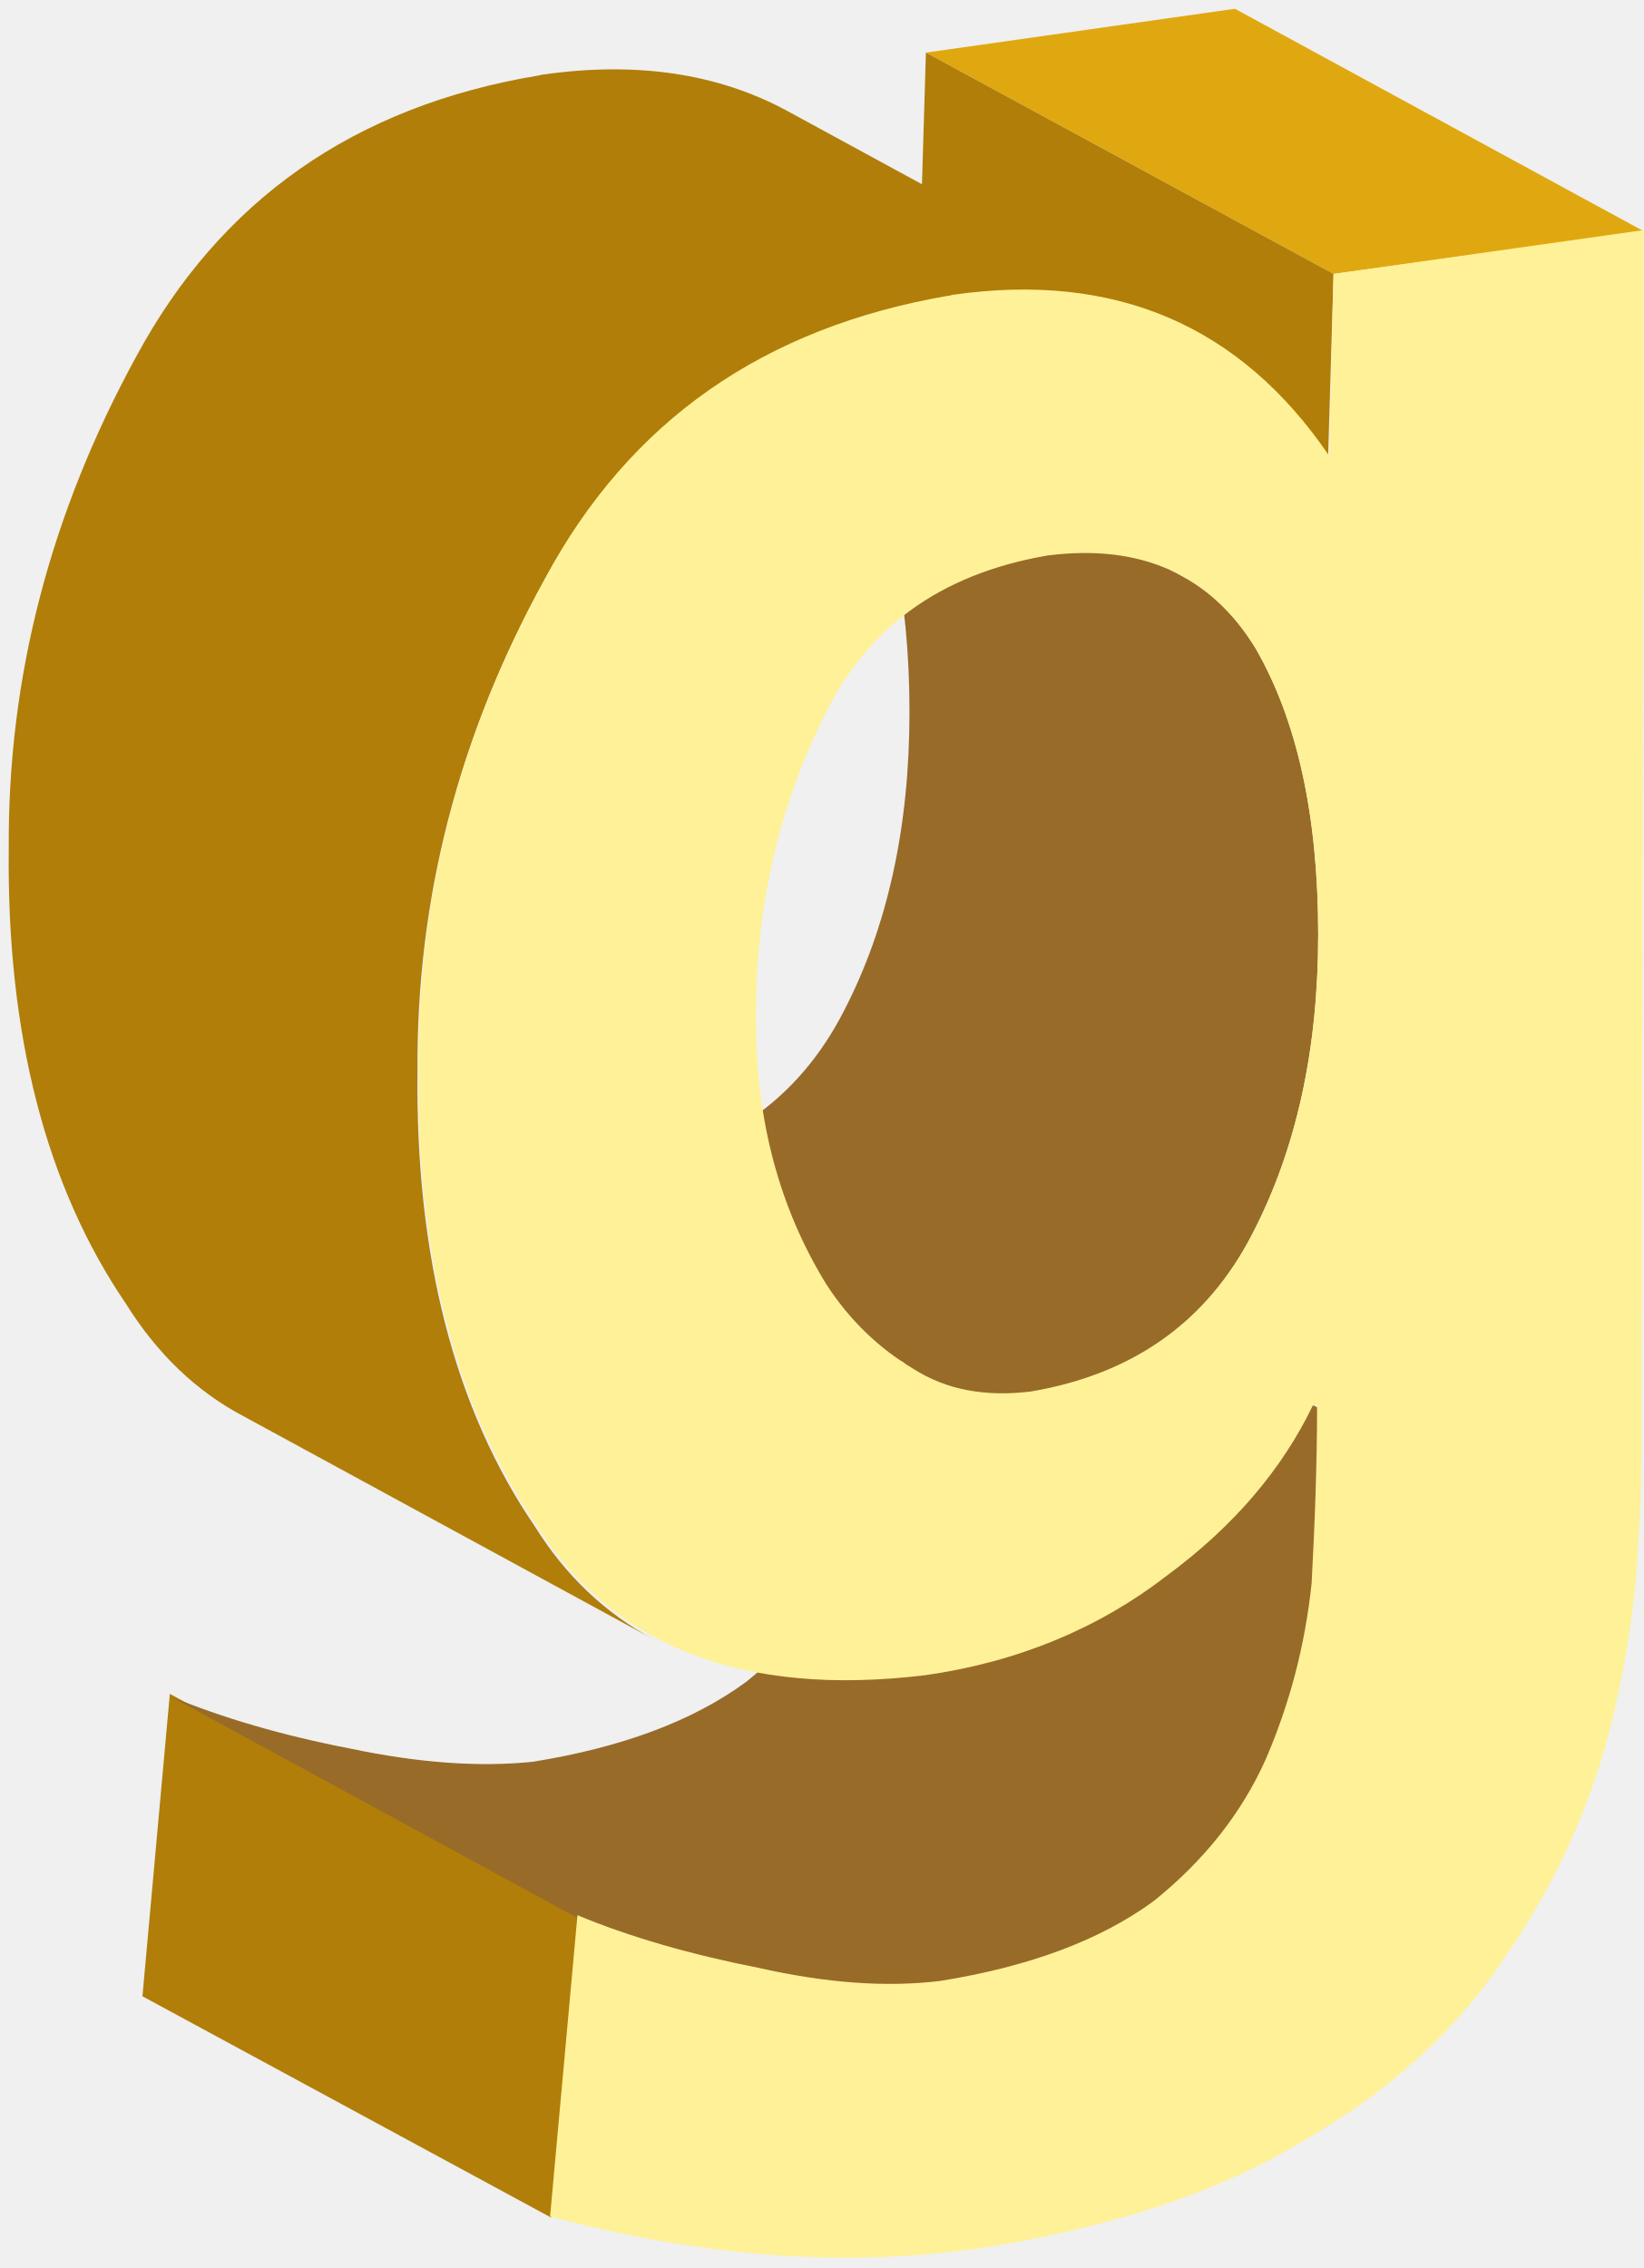
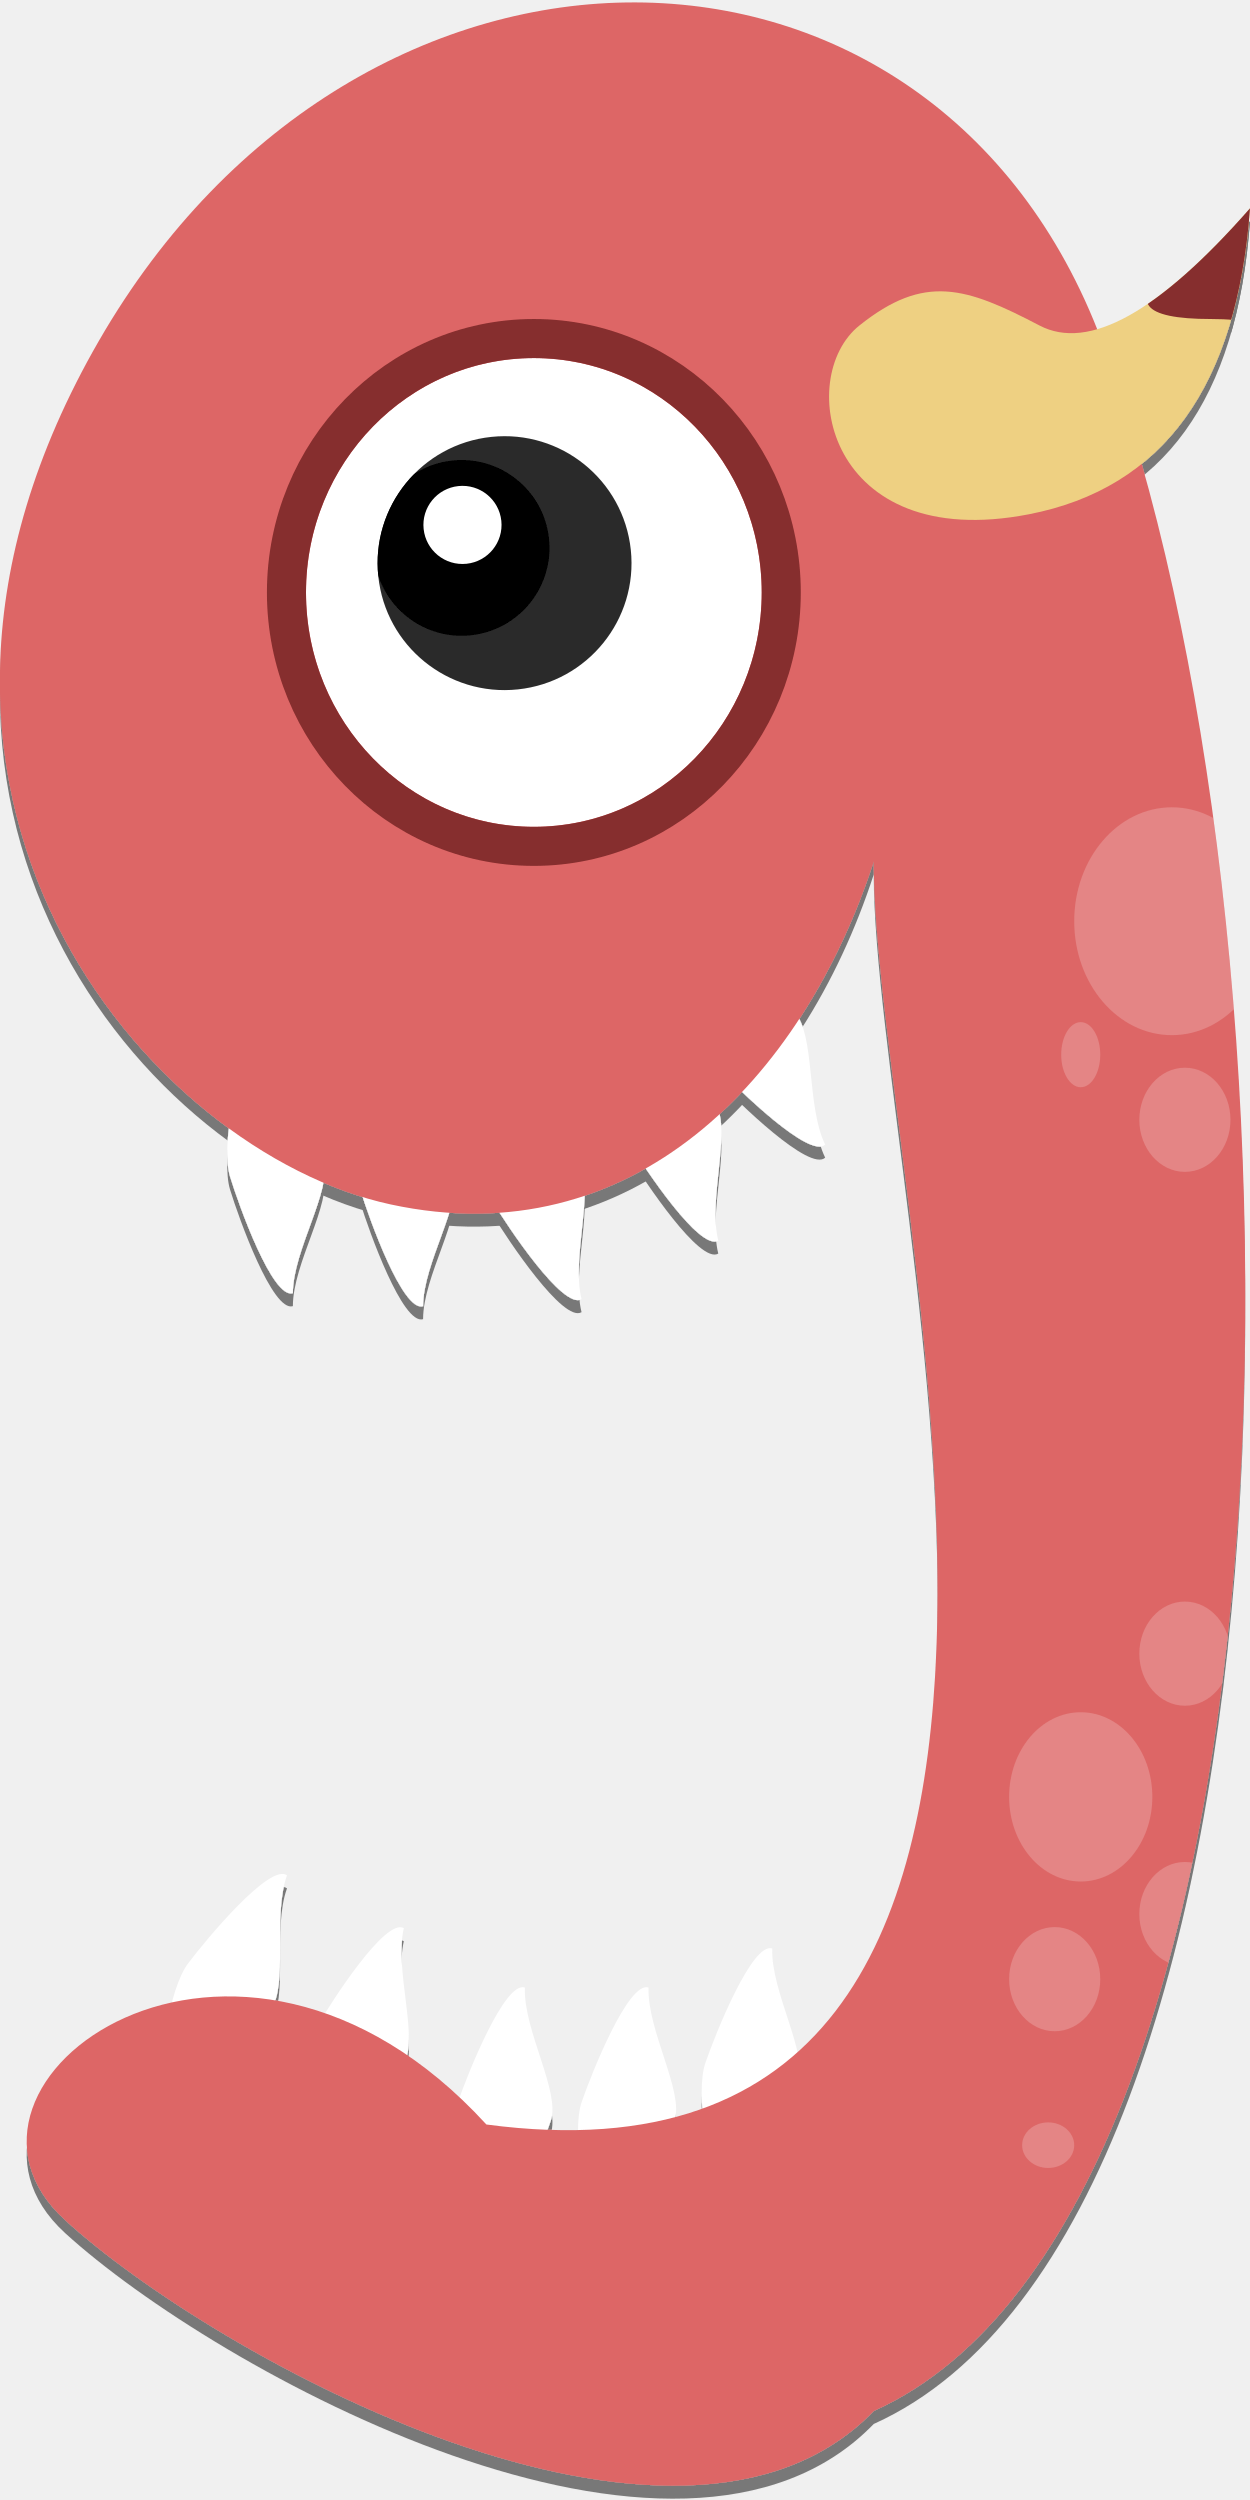
- <svg xmlns="http://www.w3.org/2000/svg" width="150px" height="207px" viewBox="0 0 150 207" version="1.1">
-   <defs />
-   <g id="Page-1" stroke="none" stroke-width="1" fill="none" fill-rule="evenodd">
-     <g id="XMLID_613_" transform="translate(-964, -6)" fill-rule="nonzero">
-       <g id="XMLID_997_" transform="translate(964, 6)">
-         <g id="XMLID_1018_" transform="translate(13, 154)" fill="#B07E09">
-           <polygon id="XMLID_1019_" points="37.3 48.4 0 28.2 2.5 0.6 39.8 20.9" />
+ <svg xmlns="http://www.w3.org/2000/svg" xmlns:xlink="http://www.w3.org/1999/xlink" width="192px" height="384px" viewBox="0 0 192 384" version="1.1">
+   <defs>
+     <filter x="-0.5%" y="-0.3%" width="101.0%" height="101.0%" filterUnits="objectBoundingBox" id="filter-1">
+       <feOffset dx="0" dy="2" in="SourceAlpha" result="shadowOffsetOuter1" />
+       <feColorMatrix values="0 0 0 0 0   0 0 0 0 0   0 0 0 0 0  0 0 0 0.5 0" type="matrix" in="shadowOffsetOuter1" result="shadowMatrixOuter1" />
+       <feMerge>
+         <feMergeNode in="shadowMatrixOuter1" />
+         <feMergeNode in="SourceGraphic" />
+       </feMerge>
+     </filter>
+     <circle id="path-2" cx="19.5" cy="19.5" r="19.5" />
+     <path d="M170.208,52.322 C203.941,142.465 203.941,339.322 135.208,370.322 C105.208,401.322 34,362 11,341 C-12,320 37,284 75.708,326.322 C180.708,340.322 135.208,182.39 135.208,132.322 C124.208,166 98,193 61,185 C24,177 -24,122 16.208,52.322 C56.417,-17.356 144.441,-16.535 170.208,52.322 Z M83,127 C102.33,127 118,110.882 118,91 C118,71.118 102.33,55 83,55 C63.67,55 48,71.118 48,91 C48,110.882 63.67,127 83,127 Z" id="path-4" />
+     <path d="M65,0 C63,27.333 51.667,43 31,47 C2.00617301e-13,53 -5,26 5,18 C15,10 21.347,12.069 32.673,18 C40.224,21.954 51,15.954 65,0 Z" id="path-6" />
+   </defs>
+   <g id="Symbols" stroke="none" stroke-width="1" fill="none" fill-rule="evenodd">
+     <g id="letter/g" transform="translate(-5, -6)">
+       <g id="g" filter="url(#filter-1)" transform="translate(4, 6)">
+         <g id="eye" transform="translate(41, 47)">
+           <ellipse id="Oval-2" fill="#FFFFFF" cx="45" cy="44" rx="45" ry="44" />
+           <g id="Oval-4" transform="translate(37.5, 39.5) rotate(-6) translate(-37.5, -39.5) translate(18, 20)">
+             <mask id="mask-3" fill="white">
+               <use xlink:href="#path-2" />
+             </mask>
+             <use id="Mask" fill="#2C2C2C" xlink:href="#path-2" />
+             <circle fill="#000000" mask="url(#mask-3)" cx="13.186" cy="16.484" r="13.5" />
+             <circle id="Oval-3" fill="#FFFFFF" mask="url(#mask-3)" cx="13.686" cy="12.984" r="6" />
+           </g>
        </g>
-         <path d="M83,108.2 C83,113.4 82.8,118.9 82.5,124.5 C81.9,130.1 80.5,135.5 78.3,140.6 C76.1,145.5 72.7,149.8 68.1,153.5 C63.2,157.1 56.7,159.5 48.6,160.8 C43.7,161.3 38.2,160.9 32,159.6 C25.8,158.4 20.3,156.8 15.5,154.8 L52.8,175.1 C57.6,177.1 63.2,178.7 69.3,179.9 C75.5,181.3 81,181.7 85.9,181.1 C94,179.8 100.5,177.4 105.4,173.8 C110,170.1 113.4,165.8 115.6,160.9 C117.8,155.8 119.2,150.5 119.8,144.8 C120.1,139.2 120.3,133.8 120.3,128.5 L83,108.2 Z" id="XMLID_612_" fill="#986B29" />
-         <path d="M114.6,59.2 C112.8,56.2 110.5,54 107.9,52.6 L70.6,32.3 C73.3,33.8 75.5,36 77.3,38.9 C81.1,45.5 83,54.2 83,65 C83,75.5 81,84.6 77,92.3 C72.9,100.3 66.1,105.1 56.9,106.6 C53.1,107.1 49.8,106.6 46.9,105 L84.2,125.3 C87.1,126.9 90.4,127.4 94.2,126.9 C103.5,125.4 110.2,120.7 114.3,112.6 C118.3,104.9 120.3,95.8 120.3,85.3 C120.3,74.5 118.4,65.8 114.6,59.2 Z" id="XMLID_611_" fill="#986B29" />
-         <g id="XMLID_1010_" transform="translate(84, 0)" fill="#E0A810">
-           <polygon id="XMLID_1011_" points="37.7 25 0.5 4.8 28.7 0.8 66 21.1" />
+         <path d="M75.564,341.478 C77.502,335.139 85.987,328.109 85.987,323.415 C85.987,318.72 85.553,305.351 81.411,305.351 C77.269,305.351 71.572,316.807 71.572,321.502 C71.572,326.196 72.309,341.478 75.564,341.478 Z" id="tooth-copy-7" fill="#FFFFFF" transform="translate(78.7796, 323.4145) scale(-1, 1) rotate(-199) translate(-78.7796, -323.4145) " />
+         <path d="M53.564,331.478 C55.502,325.139 63.987,318.109 63.987,313.415 C63.987,308.72 63.553,295.351 59.411,295.351 C55.269,295.351 49.572,306.807 49.572,311.502 C49.572,316.196 50.309,331.478 53.564,331.478 Z" id="tooth-copy-8" fill="#FFFFFF" transform="translate(56.7796, 313.4145) scale(-1, 1) rotate(-210) translate(-56.7796, -313.4145) " />
+         <path d="M33.564,322.478 C35.502,316.139 43.987,309.109 43.987,304.415 C43.987,299.72 43.553,286.351 39.411,286.351 C35.269,286.351 29.572,297.807 29.572,302.502 C29.572,307.196 30.309,322.478 33.564,322.478 Z" id="tooth-copy-9" fill="#FFFFFF" transform="translate(36.7796, 304.4145) scale(-1, 1) rotate(-217) translate(-36.7796, -304.4145) " />
+         <path d="M94.564,341.478 C96.502,335.139 104.987,328.109 104.987,323.415 C104.987,318.72 104.553,305.351 100.411,305.351 C96.269,305.351 90.572,316.807 90.572,321.502 C90.572,326.196 91.309,341.478 94.564,341.478 Z" id="tooth-copy-6" fill="#FFFFFF" transform="translate(97.7796, 323.4145) scale(-1, 1) rotate(-199) translate(-97.7796, -323.4145) " />
+         <path d="M113.564,335.478 C115.502,329.139 123.987,322.109 123.987,317.415 C123.987,312.72 123.553,299.351 119.411,299.351 C115.269,299.351 109.572,310.807 109.572,315.502 C109.572,320.196 110.309,335.478 113.564,335.478 Z" id="tooth-copy-5" fill="#FFFFFF" transform="translate(116.7796, 317.4145) scale(-1, 1) rotate(-199) translate(-116.7796, -317.4145) " />
+         <path d="M40.564,198.478 C42.502,192.139 50.987,185.109 50.987,180.415 C50.987,175.72 50.553,162.351 46.411,162.351 C42.269,162.351 36.572,173.807 36.572,178.502 C36.572,183.196 37.309,198.478 40.564,198.478 Z" id="tooth" fill="#FFFFFF" transform="translate(43.7796, 180.4145) rotate(-17) translate(-43.7796, -180.4145) " />
+         <path d="M60.564,200.478 C62.502,194.139 70.987,187.109 70.987,182.415 C70.987,177.72 70.553,164.351 66.411,164.351 C62.269,164.351 56.572,175.807 56.572,180.502 C56.572,185.196 57.309,200.478 60.564,200.478 Z" id="tooth-copy" fill="#FFFFFF" transform="translate(63.7796, 182.4145) rotate(-17) translate(-63.7796, -182.4145) " />
+         <path d="M80.564,200.478 C82.502,194.139 90.987,187.109 90.987,182.415 C90.987,177.72 90.553,164.351 86.411,164.351 C82.269,164.351 76.572,175.807 76.572,180.502 C76.572,185.196 77.309,200.478 80.564,200.478 Z" id="tooth-copy-2" fill="#FFFFFF" transform="translate(83.7796, 182.4145) rotate(-31) translate(-83.7796, -182.4145) " />
+         <path d="M101.564,191.478 C103.502,185.139 111.987,178.109 111.987,173.415 C111.987,168.72 111.553,155.351 107.411,155.351 C103.269,155.351 97.572,166.807 97.572,171.502 C97.572,176.196 98.309,191.478 101.564,191.478 Z" id="tooth-copy-3" fill="#FFFFFF" transform="translate(104.7796, 173.4145) rotate(-31) translate(-104.7796, -173.4145) " />
+         <path d="M114.564,178.478 C116.502,172.139 124.987,165.109 124.987,160.415 C124.987,155.72 124.553,142.351 120.411,142.351 C116.269,142.351 110.572,153.807 110.572,158.502 C110.572,163.196 111.309,178.478 114.564,178.478 Z" id="tooth-copy-4" fill="#FFFFFF" transform="translate(117.7796, 160.4145) rotate(-43) translate(-117.7796, -160.4145) " />
+         <g id="Oval-5">
+           <mask id="mask-5" fill="white">
+             <use xlink:href="#path-4" />
+           </mask>
+           <use id="Mask" fill="#DD6666" xlink:href="#path-4" />
+           <ellipse fill="#FFFFFF" opacity="0.2" mask="url(#mask-5)" cx="181" cy="141.5" rx="15" ry="17.5" />
+           <ellipse id="Oval-5-Copy-3" fill="#FFFFFF" opacity="0.2" mask="url(#mask-5)" cx="167" cy="276" rx="11" ry="13" />
+           <ellipse id="Oval-5-Copy-4" fill="#FFFFFF" opacity="0.2" mask="url(#mask-5)" cx="163" cy="304" rx="7" ry="8" />
+           <ellipse id="Oval-5-Copy-5" fill="#FFFFFF" opacity="0.2" mask="url(#mask-5)" cx="183" cy="254" rx="7" ry="8" />
+           <ellipse id="Oval-5-Copy-6" fill="#FFFFFF" opacity="0.2" mask="url(#mask-5)" cx="183" cy="294" rx="7" ry="8" />
+           <ellipse id="Oval-5-Copy-7" fill="#FFFFFF" opacity="0.2" mask="url(#mask-5)" cx="162" cy="329.5" rx="4" ry="3.5" />
+           <ellipse id="Oval-5-Copy" fill="#FFFFFF" opacity="0.2" mask="url(#mask-5)" cx="183" cy="172" rx="7" ry="8" />
+           <ellipse id="Oval-5-Copy-2" fill="#FFFFFF" opacity="0.2" mask="url(#mask-5)" cx="167" cy="162" rx="3" ry="5" />
        </g>
-         <g id="XMLID_1008_" transform="translate(84, 4)" fill="#B07E09">
-           <polygon id="XMLID_1009_" points="37.2 37.8 0 17.5 0.5 0.8 37.7 21" />
-         </g>
-         <path d="M71.8,10.1 C65.5,6.7 58.1,5.6 49.6,6.8 C49.4,6.8 49.2,6.9 49.1,6.9 C32.3,9.7 20.1,18.3 12.4,32.6 C4.6,46.9 0.7,61.8 0.8,77.4 C0.6,94.4 4.2,108.3 11.5,119 C14.3,123.5 17.9,127 22.3,129.3 L59.6,149.6 C55.2,147.2 51.6,143.8 48.8,139.3 C41.5,128.6 37.9,114.7 38.1,97.7 C38,82.1 41.8,67.2 49.7,52.9 C57.4,38.6 69.6,30.1 86.4,27.2 C86.6,27.2 86.8,27.1 86.9,27.1 C95.4,25.9 102.8,27 109.1,30.4 L71.8,10.1 Z" id="XMLID_610_" fill="#B07E09" />
-         <g id="XMLID_998_" transform="translate(38, 21)" fill="#FFF197">
-           <path d="M83.7,4 L112,0 L111.8,110.9 C111.8,114.9 111.6,119 111.3,123.1 C110.9,127.3 110.2,131.4 109.3,135.3 C107.4,143.4 104.1,150.7 99.5,157.4 C95.2,164 89.1,169.7 81.1,174.3 C73.3,179.1 63.4,182.3 51.5,184.2 C51.2,184.2 50.9,184.3 50.6,184.3 C38.9,185.9 26.1,185 12.2,181.3 L14.7,153.8 C19.5,155.8 25.1,157.4 31.2,158.6 C37.4,160 42.9,160.4 47.8,159.8 C55.9,158.5 62.4,156.1 67.3,152.5 C71.9,148.8 75.3,144.5 77.5,139.6 C79.7,134.5 81.1,129.2 81.7,123.5 C82,117.9 82.2,112.5 82.2,107.2 L81.8,107.3 C79,113.1 74.6,118.3 68.5,122.8 C62.3,127.6 54.9,130.7 46.4,131.9 C29.8,133.9 17.9,129.3 10.9,118.1 C3.6,107.4 -2.27373675e-13,93.5 0.2,76.5 C0.1,60.9 3.9,46 11.8,31.7 C19.5,17.4 31.7,8.9 48.5,6 C48.7,6 48.9,5.9 49,5.9 C63.8,3.8 75.2,8.7 83.3,20.6 L83.7,4 Z M76.3,91.6 C80.3,83.9 82.3,74.8 82.3,64.3 C82.3,53.5 80.4,44.8 76.6,38.2 C72.5,31.5 66.2,28.6 57.6,29.7 C47.7,31.4 40.9,36.4 37,44.8 C32.9,53.2 30.9,62.3 31,72.3 C31,81.2 33.1,89.2 37.4,96.2 C39.6,99.6 42.3,102.1 45.3,103.9 C48.4,105.9 52,106.5 56.1,106 C65.4,104.4 72.1,99.7 76.3,91.6 Z" id="XMLID_999_" />
+         <ellipse id="eye-ring" stroke="#862D2D" stroke-width="6" cx="83" cy="91" rx="38" ry="39" />
+         <g id="horn" transform="translate(128, 32)">
+           <mask id="mask-7" fill="white">
+             <use xlink:href="#path-6" />
+           </mask>
+           <use id="Mask" fill="#EED082" xlink:href="#path-6" />
+           <path d="M53,9 C46.333,14.333 48.333,17 59,17 C69.667,17 71,20.333 63,27 C85,19.667 94,11.667 90,3 C84,-10 56,-12 56,-3 C56,3 55,7 53,9 Z" id="Path-79" fill="#862D2D" mask="url(#mask-7)" />
        </g>
      </g>
    </g>
  </g>
</svg>
